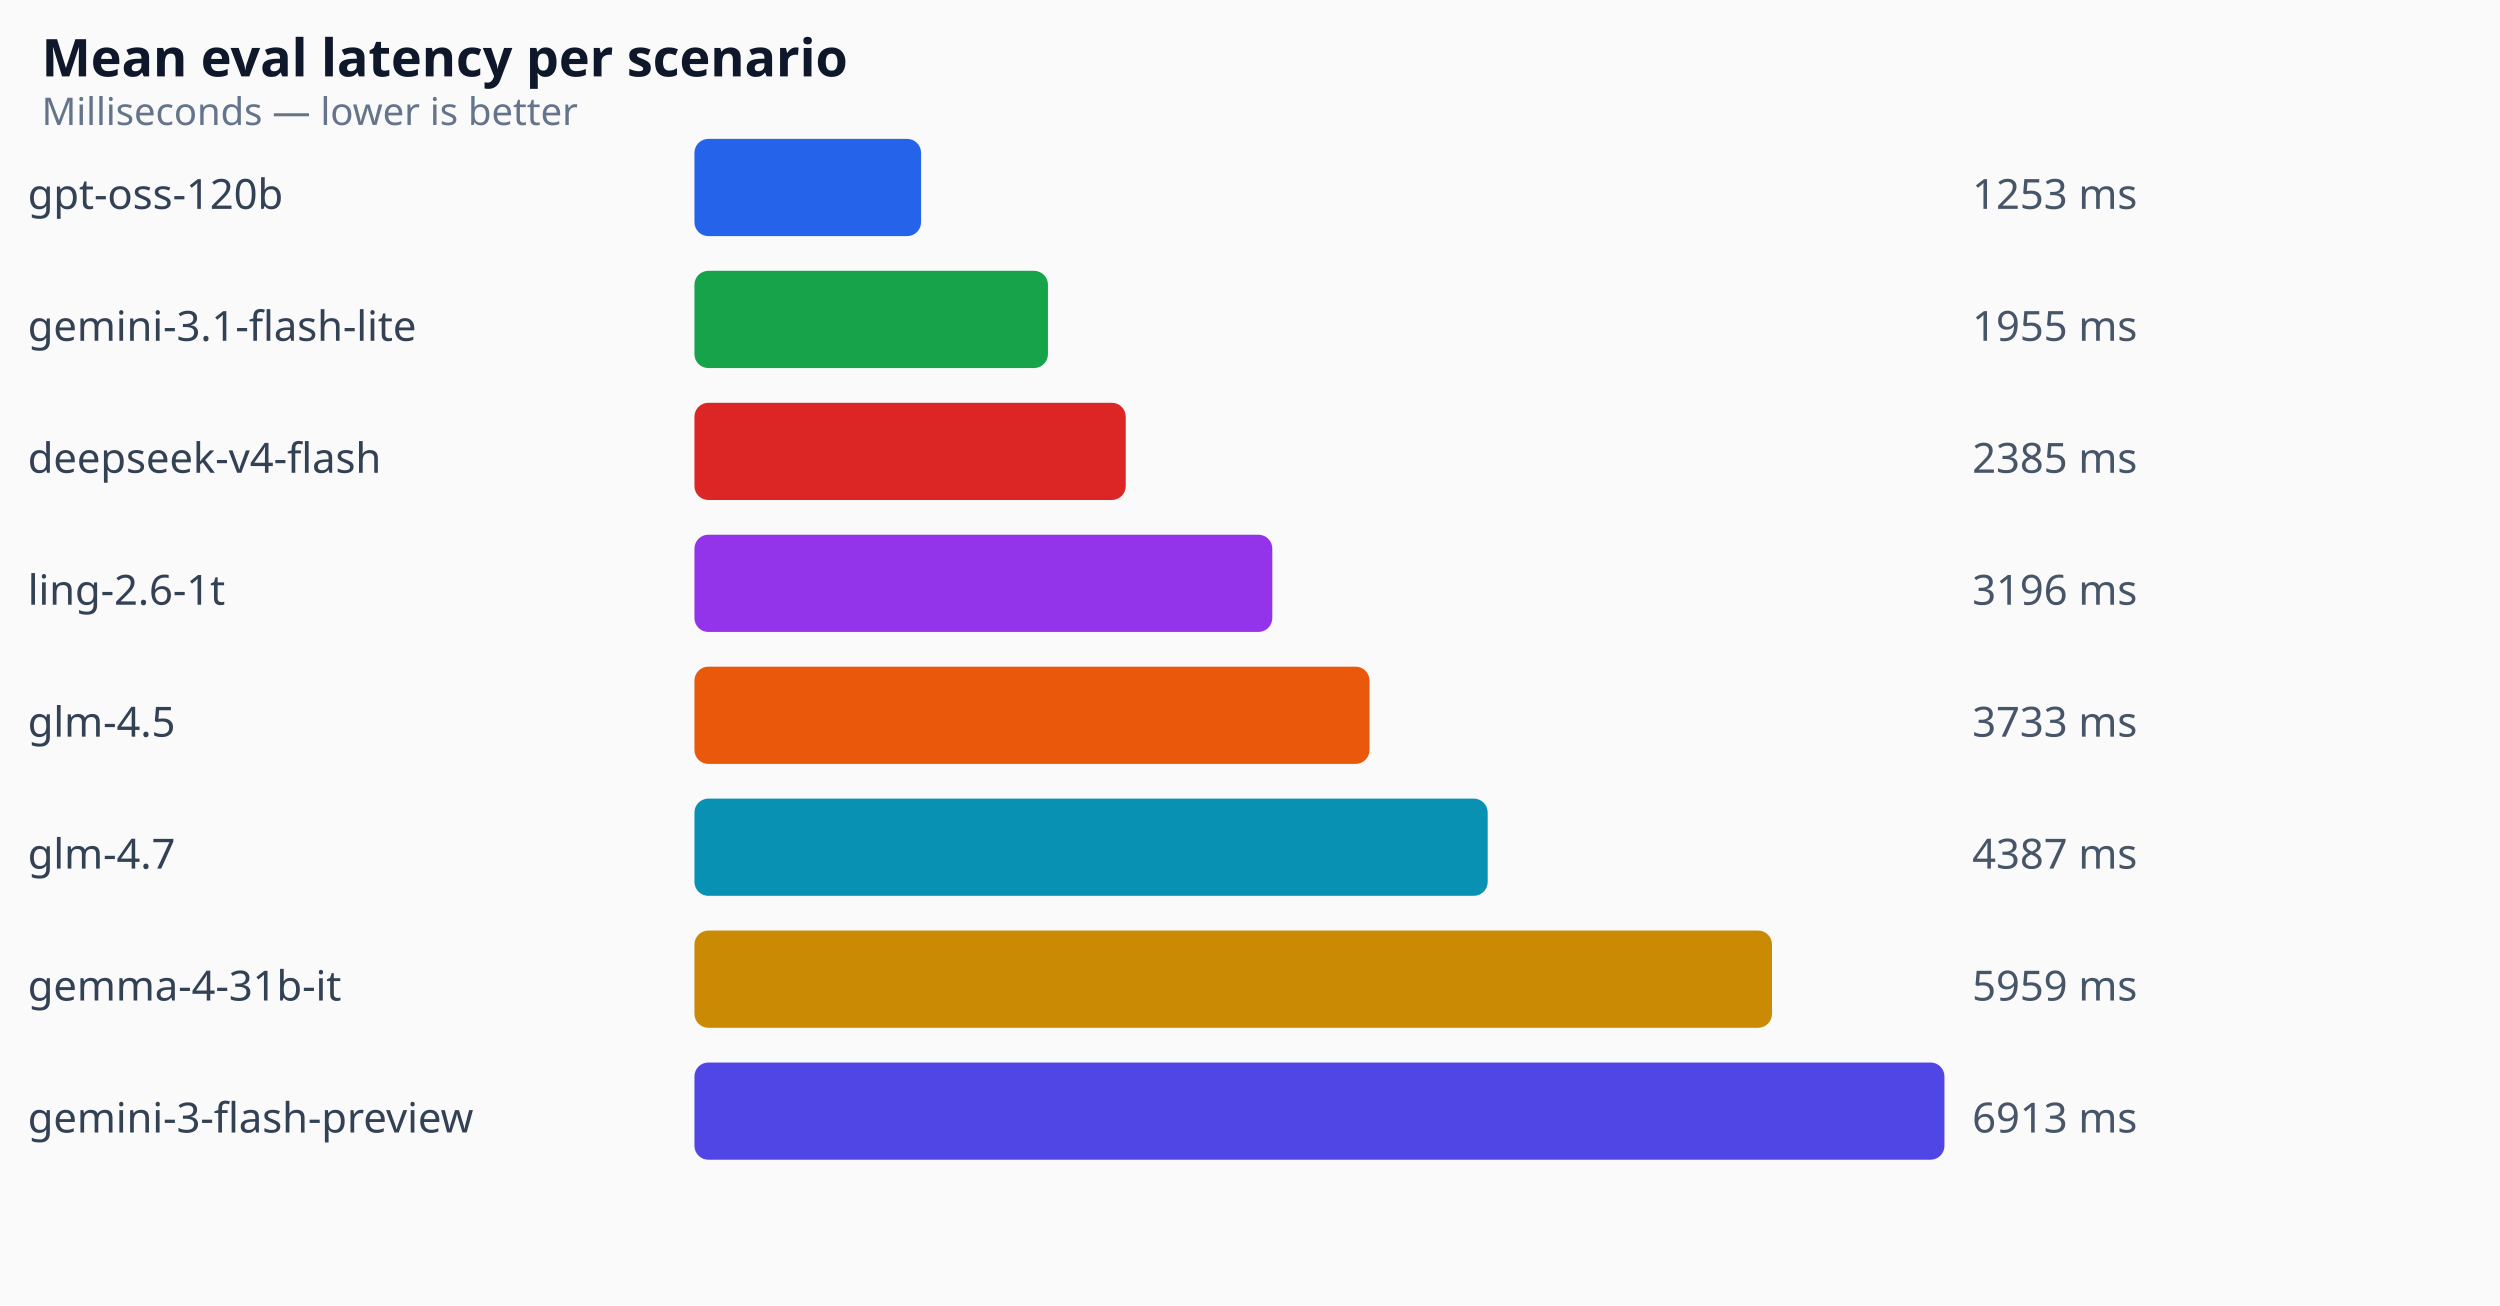
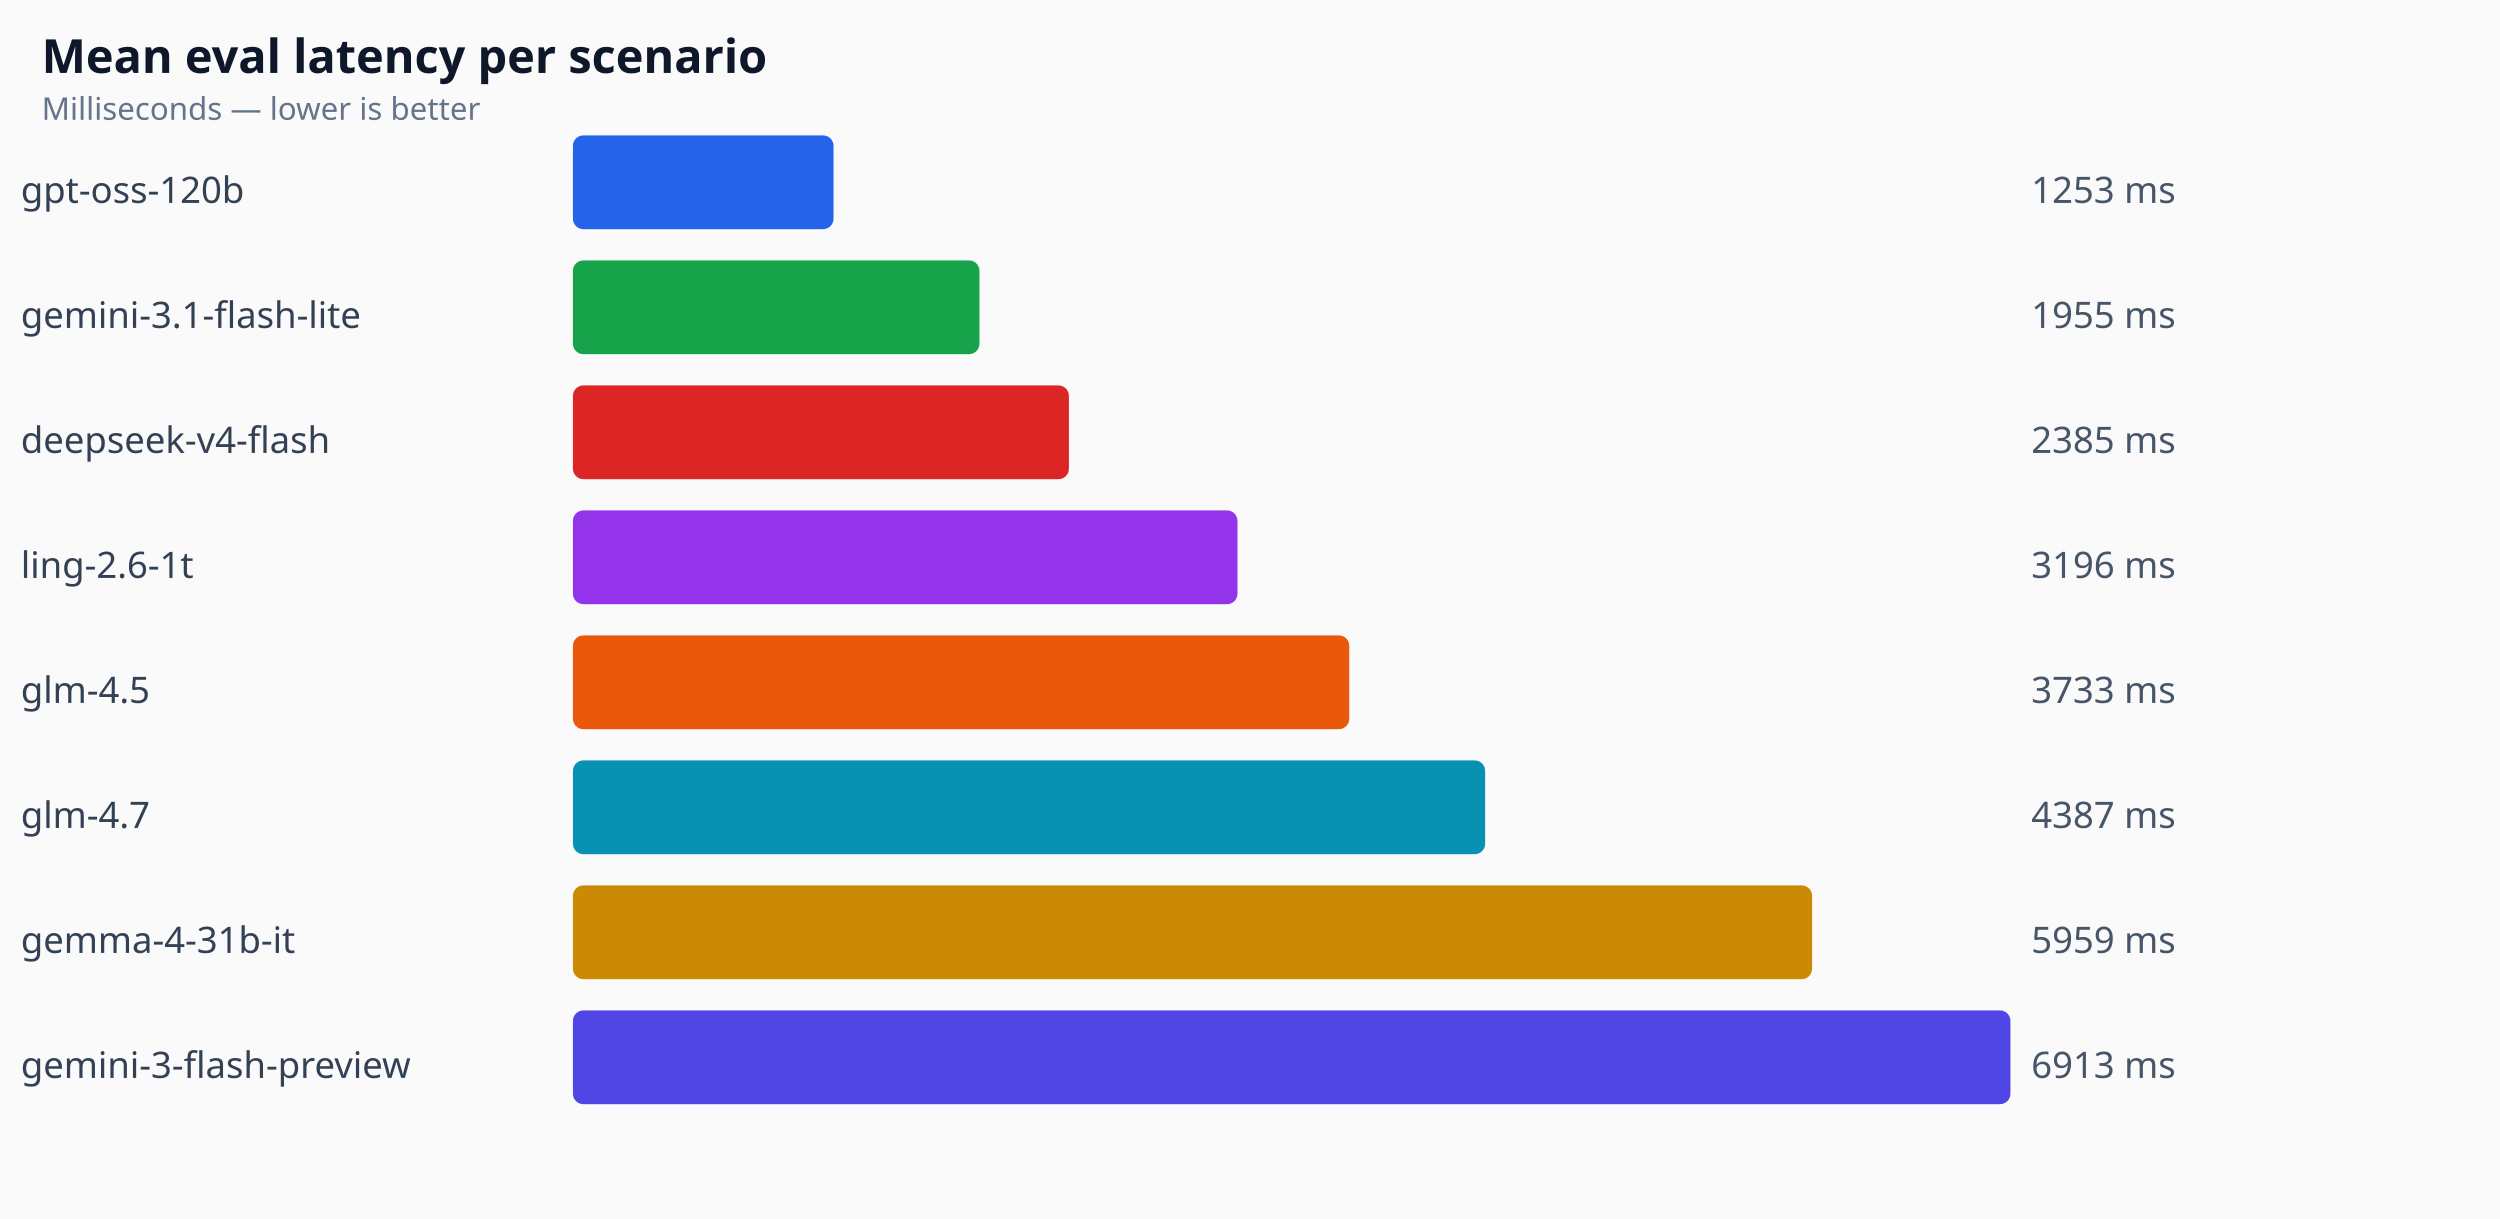
- <svg xmlns="http://www.w3.org/2000/svg" viewBox="0 0 720 376" width="720" height="376">
+ <svg xmlns="http://www.w3.org/2000/svg" viewBox="0 0 960 468" width="960" height="468">
  <style>
-     .title { font: 600 15px system-ui, sans-serif; fill: #0f172a; }
-     .label { font: 12px system-ui, sans-serif; fill: #334155; }
-     .value { font: 12px system-ui, sans-serif; fill: #475569; }
-     .sub { font: 11px system-ui, sans-serif; fill: #64748b; }
+     .title { font: 600 18px system-ui, sans-serif; fill: #0f172a; }
+     .label { font: 14px system-ui, sans-serif; fill: #334155; }
+     .value { font: 14px system-ui, sans-serif; fill: #475569; }
+     .sub { font: 12px system-ui, sans-serif; fill: #64748b; }
  </style>
  <rect width="100%" height="100%" fill="#fafafa" />
-   <text x="12" y="22" class="title">Mean eval latency per scenario</text>
-   <text x="12" y="36" class="sub">Milliseconds — lower is better</text>
-   <text x="8" y="60.16" class="label">gpt-oss-120b</text>
-   <rect x="200" y="40" width="65.267" height="28" rx="4" fill="#2563eb" />
-   <text x="568" y="60.16" class="value">1253 ms</text>
-   <text x="8" y="98.16" class="label">gemini-3.1-flash-lite</text>
-   <rect x="200" y="78" width="101.813" height="28" rx="4" fill="#16a34a" />
-   <text x="568" y="98.16" class="value">1955 ms</text>
-   <text x="8" y="136.16" class="label">deepseek-v4-flash</text>
-   <rect x="200" y="116" width="124.211" height="28" rx="4" fill="#dc2626" />
-   <text x="568" y="136.16" class="value">2385 ms</text>
-   <text x="8" y="174.16" class="label">ling-2.6-1t</text>
-   <rect x="200" y="154" width="166.426" height="28" rx="4" fill="#9333ea" />
-   <text x="568" y="174.16" class="value">3196 ms</text>
-   <text x="8" y="212.16" class="label">glm-4.5</text>
-   <rect x="200" y="192" width="194.422" height="28" rx="4" fill="#ea580c" />
-   <text x="568" y="212.16" class="value">3733 ms</text>
-   <text x="8" y="250.16" class="label">glm-4.7</text>
-   <rect x="200" y="230" width="228.454" height="28" rx="4" fill="#0891b2" />
-   <text x="568" y="250.16" class="value">4387 ms</text>
-   <text x="8" y="288.16" class="label">gemma-4-31b-it</text>
-   <rect x="200" y="268" width="310.336" height="28" rx="4" fill="#ca8a04" />
-   <text x="568" y="288.16" class="value">5959 ms</text>
-   <text x="8" y="326.16" class="label">gemini-3-flash-preview</text>
-   <rect x="200" y="306" width="360" height="28" rx="4" fill="#4f46e5" />
-   <text x="568" y="326.16" class="value">6913 ms</text>
+   <text x="16" y="28" class="title">Mean eval latency per scenario</text>
+   <text x="16" y="46" class="sub">Milliseconds — lower is better</text>
+   <text x="8" y="77.92" class="label">gpt-oss-120b</text>
+   <rect x="220" y="52" width="100.076" height="36" rx="4" fill="#2563eb" />
+   <text x="780" y="77.92" class="value">1253 ms</text>
+   <text x="8" y="125.92" class="label">gemini-3.1-flash-lite</text>
+   <rect x="220" y="100" width="156.114" height="36" rx="4" fill="#16a34a" />
+   <text x="780" y="125.92" class="value">1955 ms</text>
+   <text x="8" y="173.92" class="label">deepseek-v4-flash</text>
+   <rect x="220" y="148" width="190.458" height="36" rx="4" fill="#dc2626" />
+   <text x="780" y="173.92" class="value">2385 ms</text>
+   <text x="8" y="221.92" class="label">ling-2.6-1t</text>
+   <rect x="220" y="196" width="255.187" height="36" rx="4" fill="#9333ea" />
+   <text x="780" y="221.92" class="value">3196 ms</text>
+   <text x="8" y="269.92" class="label">glm-4.5</text>
+   <rect x="220" y="244" width="298.113" height="36" rx="4" fill="#ea580c" />
+   <text x="780" y="269.92" class="value">3733 ms</text>
+   <text x="8" y="317.92" class="label">glm-4.7</text>
+   <rect x="220" y="292" width="350.296" height="36" rx="4" fill="#0891b2" />
+   <text x="780" y="317.92" class="value">4387 ms</text>
+   <text x="8" y="365.92" class="label">gemma-4-31b-it</text>
+   <rect x="220" y="340" width="475.848" height="36" rx="4" fill="#ca8a04" />
+   <text x="780" y="365.92" class="value">5959 ms</text>
+   <text x="8" y="413.92" class="label">gemini-3-flash-preview</text>
+   <rect x="220" y="388" width="552" height="36" rx="4" fill="#4f46e5" />
+   <text x="780" y="413.92" class="value">6913 ms</text>
</svg>
